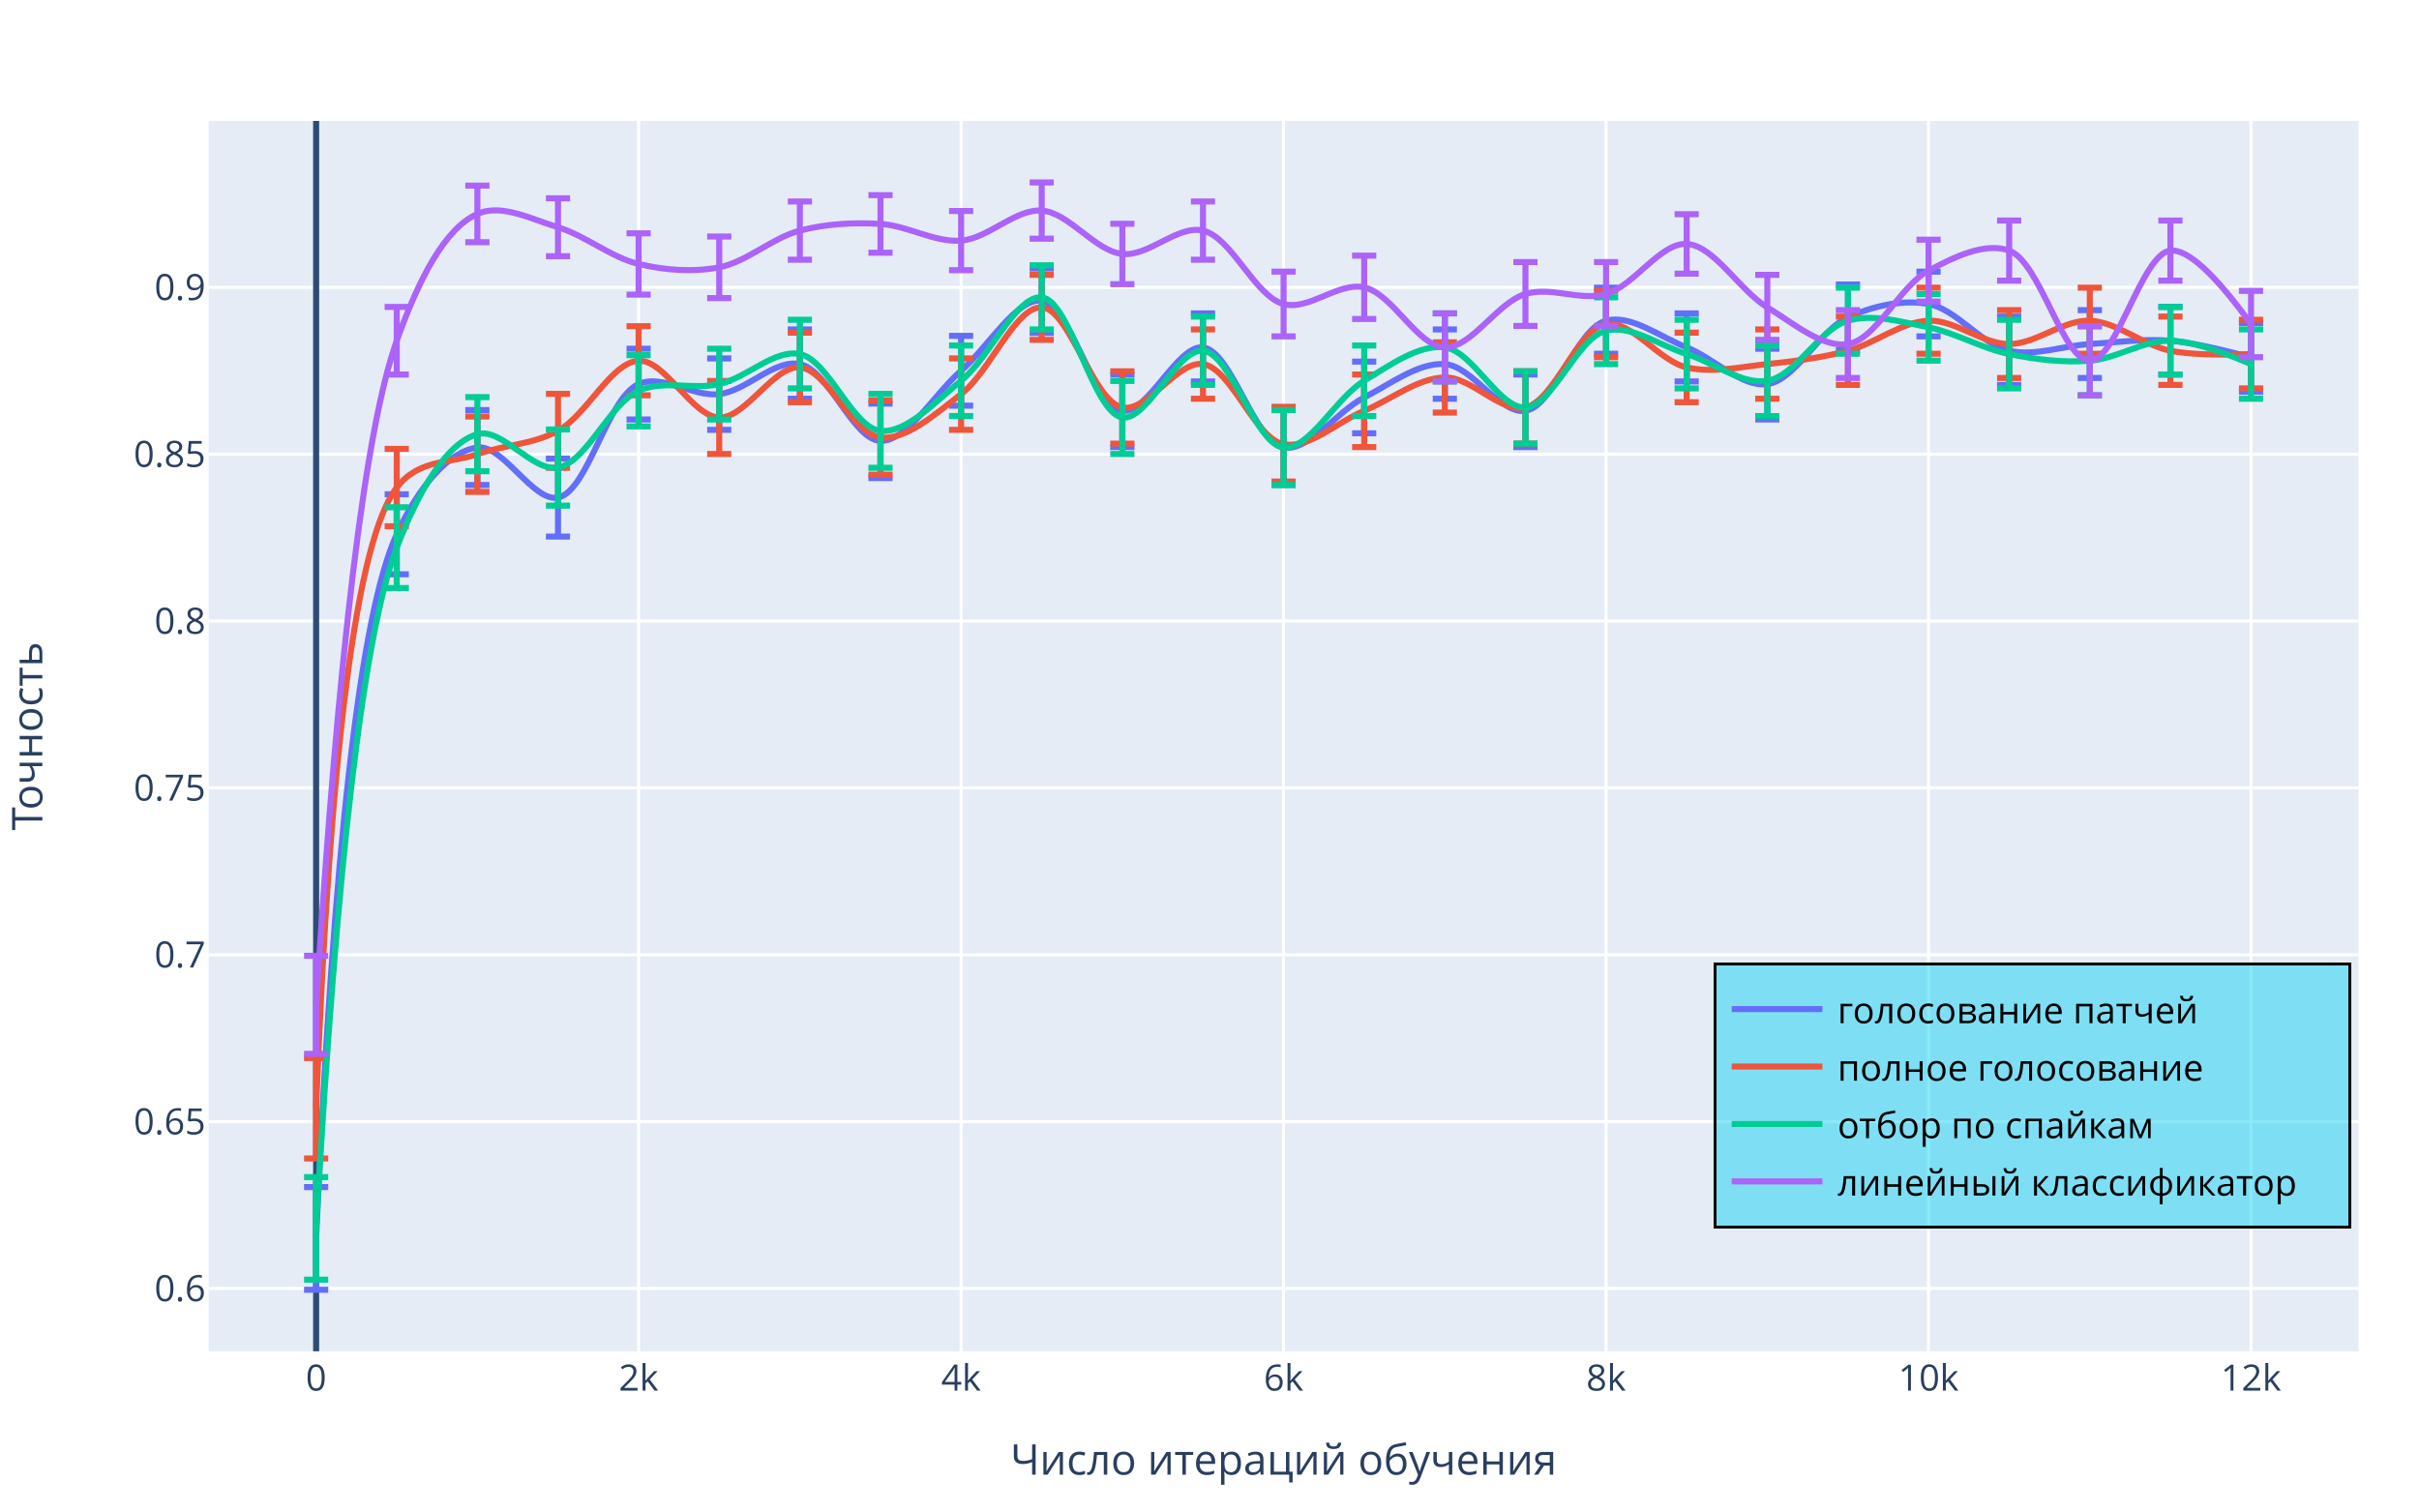
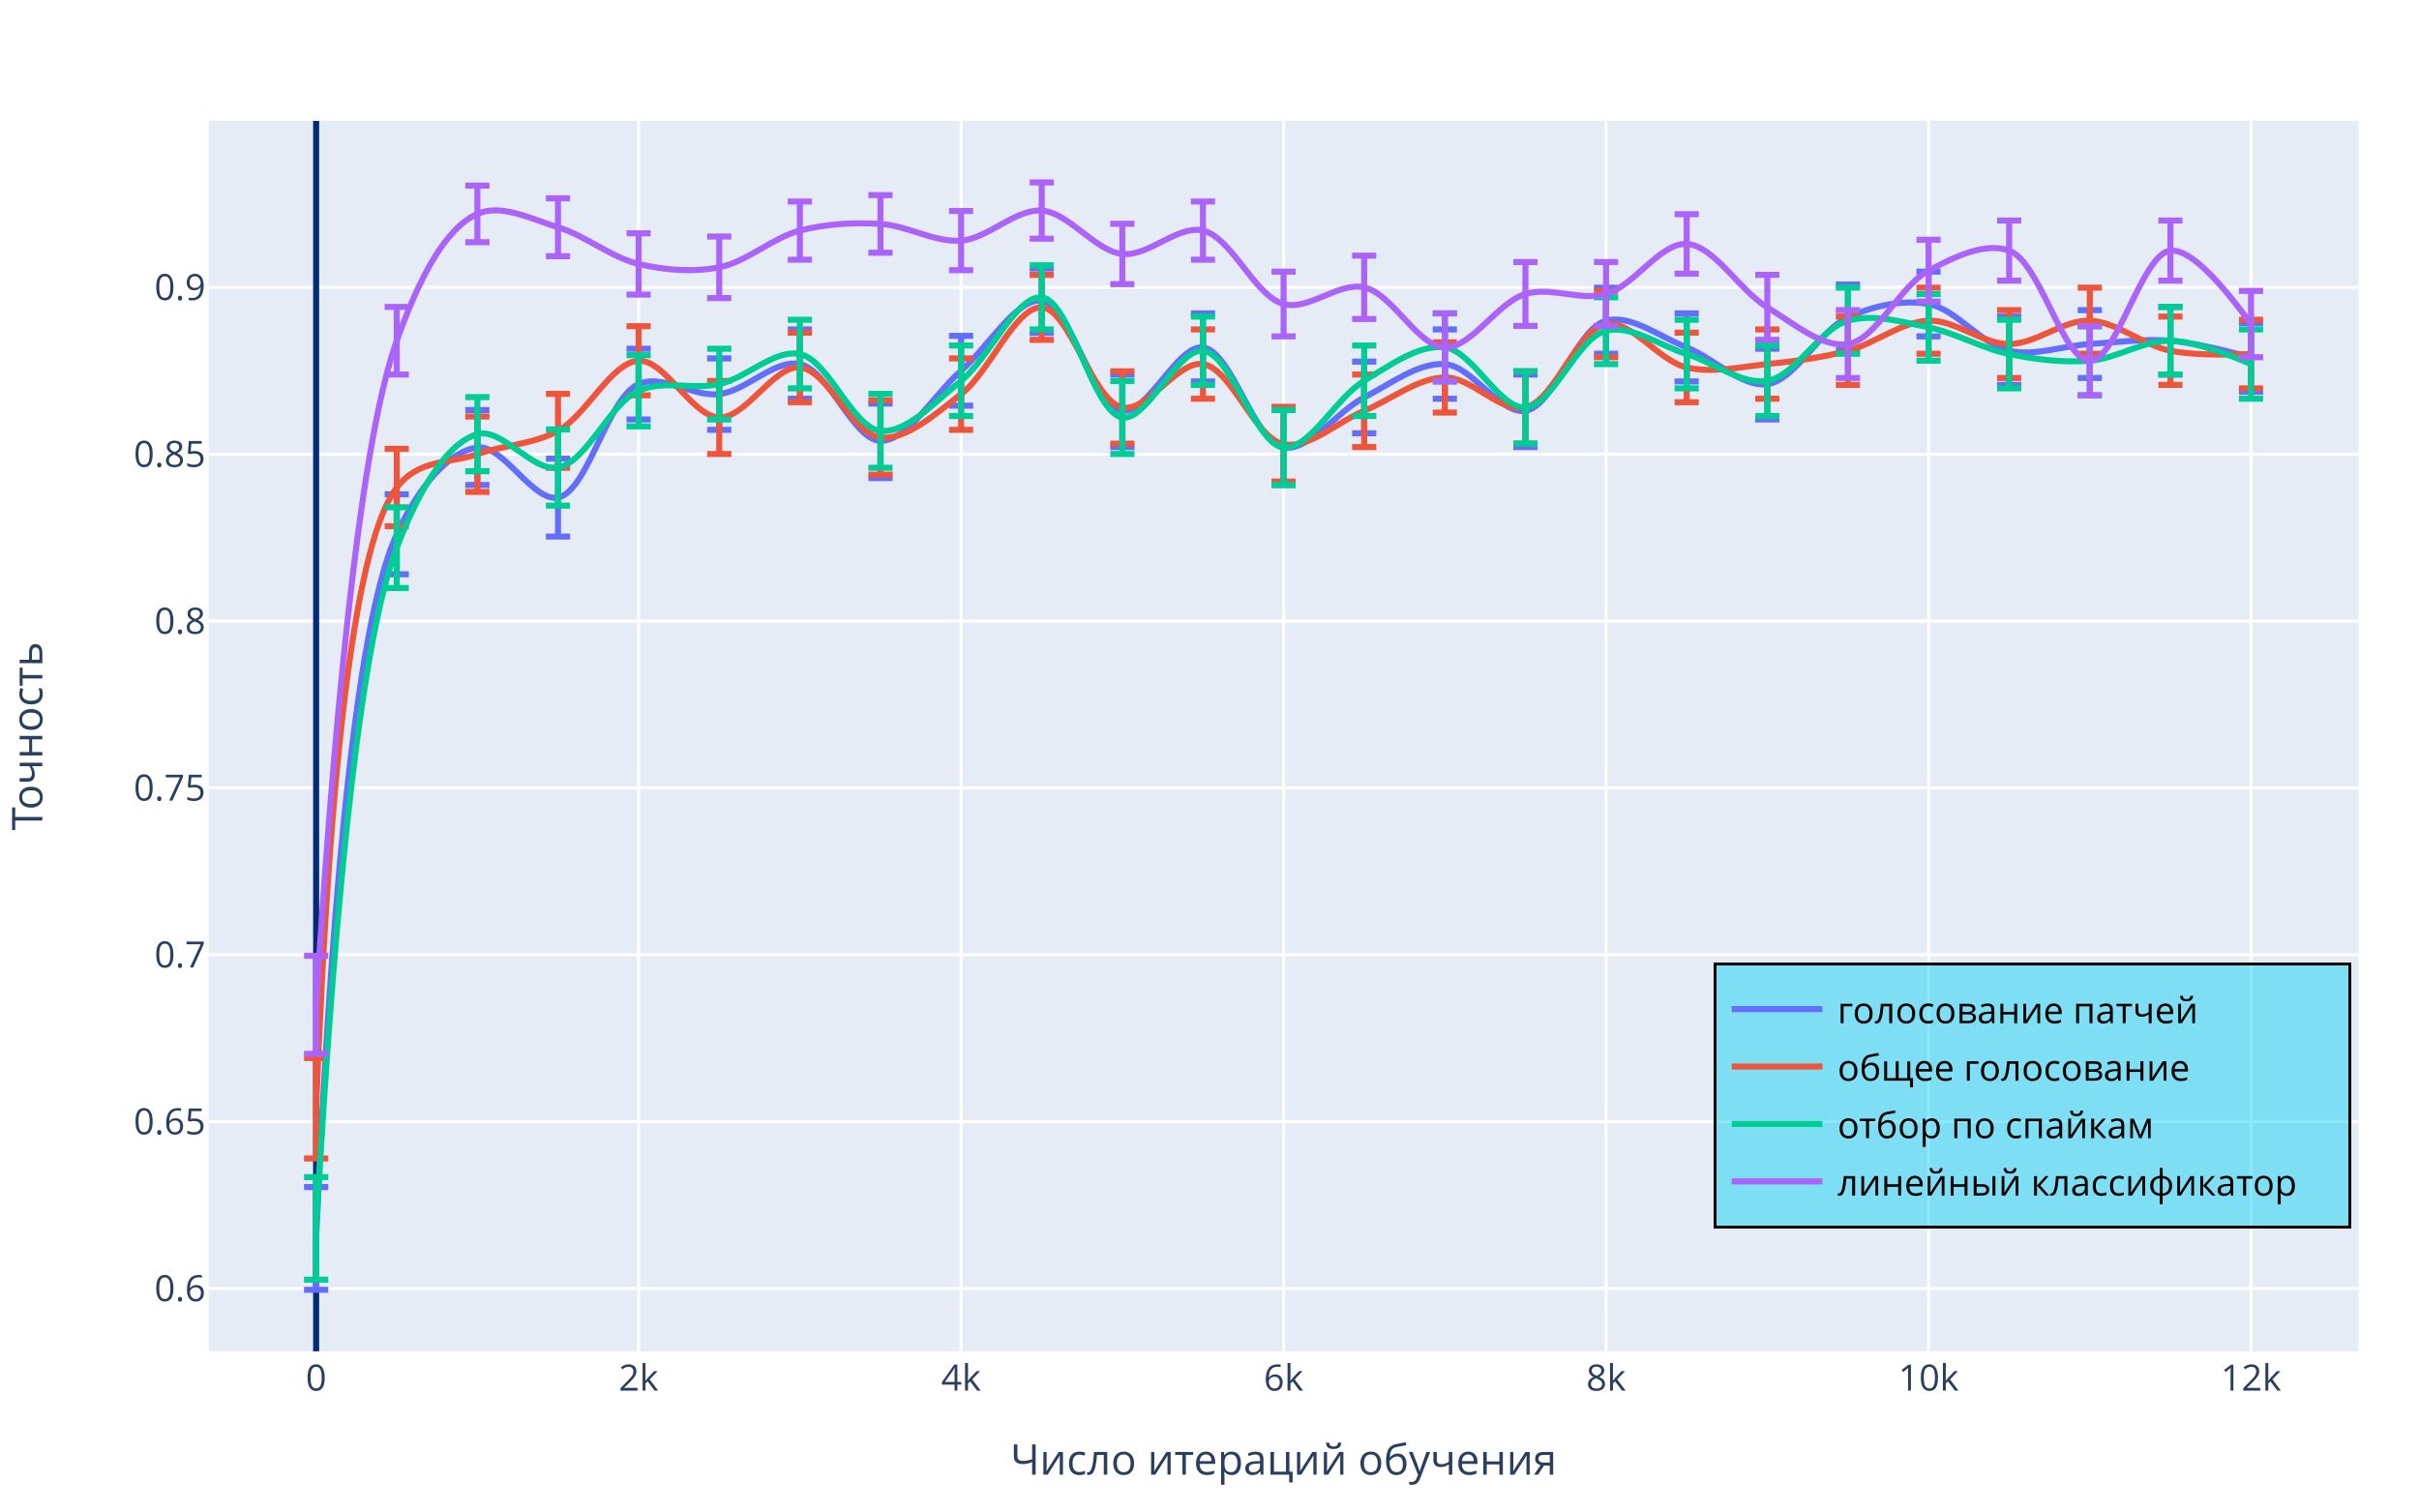
<svg xmlns="http://www.w3.org/2000/svg" class="main-svg" width="800" height="500" style="" viewBox="0 0 800 500">
  <rect x="0" y="0" width="800" height="500" style="fill: rgb(255, 255, 255); fill-opacity: 1;" />
-   <defs id="defs-2826e7">
+   <defs id="defs-8c9bf4">
    <g class="clips">
-       <clipPath id="clip2826e7xyplot" class="plotclip">
+       <clipPath id="clip8c9bf4xyplot" class="plotclip">
        <rect width="711" height="407" />
      </clipPath>
-       <clipPath class="axesclip" id="clip2826e7x">
+       <clipPath class="axesclip" id="clip8c9bf4x">
        <rect x="69" y="0" width="711" height="500" />
      </clipPath>
-       <clipPath class="axesclip" id="clip2826e7y">
+       <clipPath class="axesclip" id="clip8c9bf4y">
        <rect x="0" y="40" width="800" height="407" />
      </clipPath>
-       <clipPath class="axesclip" id="clip2826e7xy">
+       <clipPath class="axesclip" id="clip8c9bf4xy">
        <rect x="69" y="40" width="711" height="407" />
      </clipPath>
    </g>
    <g class="gradients" />
  </defs>
  <g class="bglayer">
    <rect class="bg" x="69" y="40" width="711" height="407" style="fill: rgb(229, 236, 246); fill-opacity: 1; stroke-width: 0;" />
  </g>
  <g class="layer-below">
    <g class="imagelayer" />
    <g class="shapelayer" />
  </g>
  <g class="cartesianlayer">
    <g class="subplot xy">
      <g class="layer-subplot">
        <g class="shapelayer" />
        <g class="imagelayer" />
      </g>
      <g class="gridlayer">
        <g class="x">
          <path class="xgrid crisp" transform="translate(211.2,0)" d="M0,40v407" style="stroke: rgb(255, 255, 255); stroke-opacity: 1; stroke-width: 1px;" />
          <path class="xgrid crisp" transform="translate(317.85,0)" d="M0,40v407" style="stroke: rgb(255, 255, 255); stroke-opacity: 1; stroke-width: 1px;" />
          <path class="xgrid crisp" transform="translate(424.5,0)" d="M0,40v407" style="stroke: rgb(255, 255, 255); stroke-opacity: 1; stroke-width: 1px;" />
          <path class="xgrid crisp" transform="translate(531.15,0)" d="M0,40v407" style="stroke: rgb(255, 255, 255); stroke-opacity: 1; stroke-width: 1px;" />
          <path class="xgrid crisp" transform="translate(637.8,0)" d="M0,40v407" style="stroke: rgb(255, 255, 255); stroke-opacity: 1; stroke-width: 1px;" />
          <path class="xgrid crisp" transform="translate(744.45,0)" d="M0,40v407" style="stroke: rgb(255, 255, 255); stroke-opacity: 1; stroke-width: 1px;" />
        </g>
        <g class="y">
          <path class="ygrid crisp" transform="translate(0,426.22)" d="M69,0h711" style="stroke: rgb(255, 255, 255); stroke-opacity: 1; stroke-width: 1px;" />
          <path class="ygrid crisp" transform="translate(0,371.03)" d="M69,0h711" style="stroke: rgb(255, 255, 255); stroke-opacity: 1; stroke-width: 1px;" />
          <path class="ygrid crisp" transform="translate(0,315.83)" d="M69,0h711" style="stroke: rgb(255, 255, 255); stroke-opacity: 1; stroke-width: 1px;" />
          <path class="ygrid crisp" transform="translate(0,260.63)" d="M69,0h711" style="stroke: rgb(255, 255, 255); stroke-opacity: 1; stroke-width: 1px;" />
          <path class="ygrid crisp" transform="translate(0,205.44)" d="M69,0h711" style="stroke: rgb(255, 255, 255); stroke-opacity: 1; stroke-width: 1px;" />
          <path class="ygrid crisp" transform="translate(0,150.24)" d="M69,0h711" style="stroke: rgb(255, 255, 255); stroke-opacity: 1; stroke-width: 1px;" />
          <path class="ygrid crisp" transform="translate(0,95.05)" d="M69,0h711" style="stroke: rgb(255, 255, 255); stroke-opacity: 1; stroke-width: 1px;" />
        </g>
      </g>
      <g class="zerolinelayer">
-         <path class="xzl zl crisp" transform="translate(104.55,0)" d="M0,40v407" style="stroke: rgb(46, 75, 115); stroke-opacity: 1; stroke-width: 2px;" />
+         <path class="xzl zl crisp" transform="translate(104.55,0)" d="M0,40v407" style="stroke: rgb(0, 44, 117); stroke-opacity: 1; stroke-width: 2px;" />
      </g>
      <path class="xlines-below" />
      <path class="ylines-below" />
      <g class="overlines-below" />
      <g class="xaxislayer-below" />
      <g class="yaxislayer-below" />
      <g class="overaxes-below" />
-       <g class="plot" transform="translate(69, 40)" clip-path="url('#clip2826e7xyplot')">
+       <g class="plot" transform="translate(69, 40)" clip-path="url('#clip8c9bf4xyplot')">
        <g class="scatterlayer mlayer">
-           <g class="trace scatter trace3f933e7c-6267-4241-ab7d-1df0e2af49fa" style="stroke-miterlimit: 2; opacity: 1;">
+           <g class="trace scatter trace89613a84-a93f-4f2e-93d7-423bb646392c" style="stroke-miterlimit: 2; opacity: 1;">
            <g class="fills" />
            <g class="errorbars">
              <g class="errorbar" style="opacity: 1;">
                <path class="yerror" d="M31.55,352.68h8m-4,0V386.65m-4,0h8" style="vector-effect: non-scaling-stroke; stroke-width: 2px; stroke: rgb(99, 110, 250); stroke-opacity: 1;" />
              </g>
              <g class="errorbar" style="opacity: 1;">
                <path class="yerror" d="M58.21,123.5h8m-4,0V149.97m-4,0h8" style="vector-effect: non-scaling-stroke; stroke-width: 2px; stroke: rgb(99, 110, 250); stroke-opacity: 1;" />
              </g>
              <g class="errorbar" style="opacity: 1;">
                <path class="yerror" d="M84.88,95.64h8m-4,0V120.43m-4,0h8" style="vector-effect: non-scaling-stroke; stroke-width: 2px; stroke: rgb(99, 110, 250); stroke-opacity: 1;" />
              </g>
              <g class="errorbar" style="opacity: 1;">
                <path class="yerror" d="M111.54,111.7h8m-4,0V137.49m-4,0h8" style="vector-effect: non-scaling-stroke; stroke-width: 2px; stroke: rgb(99, 110, 250); stroke-opacity: 1;" />
              </g>
              <g class="errorbar" style="opacity: 1;">
                <path class="yerror" d="M138.2,75.36h8m-4,0V98.76m-4,0h8" style="vector-effect: non-scaling-stroke; stroke-width: 2px; stroke: rgb(99, 110, 250); stroke-opacity: 1;" />
              </g>
              <g class="errorbar" style="opacity: 1;">
                <path class="yerror" d="M164.86,78.56h8m-4,0V102.19m-4,0h8" style="vector-effect: non-scaling-stroke; stroke-width: 2px; stroke: rgb(99, 110, 250); stroke-opacity: 1;" />
              </g>
              <g class="errorbar" style="opacity: 1;">
                <path class="yerror" d="M191.53,68.97h8m-4,0V91.9m-4,0h8" style="vector-effect: non-scaling-stroke; stroke-width: 2px; stroke: rgb(99, 110, 250); stroke-opacity: 1;" />
              </g>
              <g class="errorbar" style="opacity: 1;">
                <path class="yerror" d="M218.19,93.5h8m-4,0V118.15m-4,0h8" style="vector-effect: non-scaling-stroke; stroke-width: 2px; stroke: rgb(99, 110, 250); stroke-opacity: 1;" />
              </g>
              <g class="errorbar" style="opacity: 1;">
                <path class="yerror" d="M244.85,71.1h8m-4,0V94.19m-4,0h8" style="vector-effect: non-scaling-stroke; stroke-width: 2px; stroke: rgb(99, 110, 250); stroke-opacity: 1;" />
              </g>
              <g class="errorbar" style="opacity: 1;">
                <path class="yerror" d="M271.51,48.81h8m-4,0V70.12m-4,0h8" style="vector-effect: non-scaling-stroke; stroke-width: 2px; stroke: rgb(99, 110, 250); stroke-opacity: 1;" />
              </g>
              <g class="errorbar" style="opacity: 1;">
                <path class="yerror" d="M298.18,83.89h8m-4,0V107.89m-4,0h8" style="vector-effect: non-scaling-stroke; stroke-width: 2px; stroke: rgb(99, 110, 250); stroke-opacity: 1;" />
              </g>
              <g class="errorbar" style="opacity: 1;">
                <path class="yerror" d="M324.84,63.66h8m-4,0V86.18m-4,0h8" style="vector-effect: non-scaling-stroke; stroke-width: 2px; stroke: rgb(99, 110, 250); stroke-opacity: 1;" />
              </g>
              <g class="errorbar" style="opacity: 1;">
                <path class="yerror" d="M351.5,95.64h8m-4,0V120.43m-4,0h8" style="vector-effect: non-scaling-stroke; stroke-width: 2px; stroke: rgb(99, 110, 250); stroke-opacity: 1;" />
              </g>
              <g class="errorbar" style="opacity: 1;">
                <path class="yerror" d="M378.16,79.62h8m-4,0V103.33m-4,0h8" style="vector-effect: non-scaling-stroke; stroke-width: 2px; stroke: rgb(99, 110, 250); stroke-opacity: 1;" />
              </g>
              <g class="errorbar" style="opacity: 1;">
                <path class="yerror" d="M404.83,68.97h8m-4,0V91.9m-4,0h8" style="vector-effect: non-scaling-stroke; stroke-width: 2px; stroke: rgb(99, 110, 250); stroke-opacity: 1;" />
              </g>
              <g class="errorbar" style="opacity: 1;">
                <path class="yerror" d="M431.49,83.89h8m-4,0V107.89m-4,0h8" style="vector-effect: non-scaling-stroke; stroke-width: 2px; stroke: rgb(99, 110, 250); stroke-opacity: 1;" />
              </g>
              <g class="errorbar" style="opacity: 1;">
                <path class="yerror" d="M458.15,55.16h8m-4,0V77.01m-4,0h8" style="vector-effect: non-scaling-stroke; stroke-width: 2px; stroke: rgb(99, 110, 250); stroke-opacity: 1;" />
              </g>
              <g class="errorbar" style="opacity: 1;">
                <path class="yerror" d="M484.81,63.66h8m-4,0V86.18m-4,0h8" style="vector-effect: non-scaling-stroke; stroke-width: 2px; stroke: rgb(99, 110, 250); stroke-opacity: 1;" />
              </g>
              <g class="errorbar" style="opacity: 1;">
                <path class="yerror" d="M511.48,75.36h8m-4,0V98.76m-4,0h8" style="vector-effect: non-scaling-stroke; stroke-width: 2px; stroke: rgb(99, 110, 250); stroke-opacity: 1;" />
              </g>
              <g class="errorbar" style="opacity: 1;">
                <path class="yerror" d="M538.14,54.1h8m-4,0V75.86m-4,0h8" style="vector-effect: non-scaling-stroke; stroke-width: 2px; stroke: rgb(99, 110, 250); stroke-opacity: 1;" />
              </g>
              <g class="errorbar" style="opacity: 1;">
                <path class="yerror" d="M564.8,49.86h8m-4,0V71.27m-4,0h8" style="vector-effect: non-scaling-stroke; stroke-width: 2px; stroke: rgb(99, 110, 250); stroke-opacity: 1;" />
              </g>
              <g class="errorbar" style="opacity: 1;">
                <path class="yerror" d="M591.46,64.72h8m-4,0V87.32m-4,0h8" style="vector-effect: non-scaling-stroke; stroke-width: 2px; stroke: rgb(99, 110, 250); stroke-opacity: 1;" />
              </g>
              <g class="errorbar" style="opacity: 1;">
                <path class="yerror" d="M618.13,62.59h8m-4,0V85.03m-4,0h8" style="vector-effect: non-scaling-stroke; stroke-width: 2px; stroke: rgb(99, 110, 250); stroke-opacity: 1;" />
              </g>
              <g class="errorbar" style="opacity: 1;">
                <path class="yerror" d="M644.79,61.53h8m-4,0V83.89m-4,0h8" style="vector-effect: non-scaling-stroke; stroke-width: 2px; stroke: rgb(99, 110, 250); stroke-opacity: 1;" />
              </g>
              <g class="errorbar" style="opacity: 1;">
                <path class="yerror" d="M671.45,66.84h8m-4,0V89.61m-4,0h8" style="vector-effect: non-scaling-stroke; stroke-width: 2px; stroke: rgb(99, 110, 250); stroke-opacity: 1;" />
              </g>
            </g>
            <g class="lines">
              <path class="js-line" d="M35.55,369.66Q44.2,175.89 62.21,136.74C69.57,120.74 79.44,109.29 88.88,108.03C97.33,106.9 107.35,126.24 115.54,124.59C125.45,122.59 131.76,91.66 142.2,87.06C150.18,83.55 160.1,91.4 168.86,90.37C177.88,89.31 187.14,78.72 195.53,80.44C205.07,82.4 213.21,105.63 222.19,105.83C230.99,106.03 239.96,90.37 248.85,82.64C257.74,74.91 267.1,58.52 275.51,59.46C285.01,60.52 292.56,94.57 302.18,95.89C310.52,97.03 320.4,73.96 328.84,74.92C338.29,75.99 345.83,106.38 355.5,108.03C363.81,109.44 373.08,96.14 382.16,91.48C390.87,87.01 400.08,79.86 408.83,80.44C417.87,81.04 427.11,97.22 435.49,95.89C445.04,94.37 452.33,68.71 462.15,66.09C470.38,63.9 480.01,71.47 488.81,74.92C497.79,78.44 506.93,88.2 515.48,87.06C524.77,85.82 532.63,69.32 542.14,64.98C550.54,61.15 560.19,59 568.8,60.57C578,62.25 586.24,73.94 595.46,76.02C604.06,77.95 613.24,74.36 622.13,73.81C631.01,73.26 639.95,71.99 648.79,72.71Q657.72,73.44 675.45,78.23" style="vector-effect: non-scaling-stroke; fill: none; stroke: rgb(99, 110, 250); stroke-opacity: 1; stroke-width: 2px; opacity: 1;" />
            </g>
            <g class="points" />
            <g class="text" />
          </g>
-           <g class="trace scatter trace83335cbb-904a-406a-9b52-eb200fe5fac7" style="stroke-miterlimit: 2; opacity: 1;">
+           <g class="trace scatter trace1289fc7c-55a4-4e55-86d5-a2e265947320" style="stroke-miterlimit: 2; opacity: 1;">
            <g class="fills" />
            <g class="errorbars">
              <g class="errorbar" style="opacity: 1;">
                <path class="yerror" d="M31.55,310h8m-4,0V343.22m-4,0h8" style="vector-effect: non-scaling-stroke; stroke-width: 2px; stroke: rgb(239, 85, 59); stroke-opacity: 1;" />
              </g>
              <g class="errorbar" style="opacity: 1;">
                <path class="yerror" d="M58.21,108.48h8m-4,0V134.08m-4,0h8" style="vector-effect: non-scaling-stroke; stroke-width: 2px; stroke: rgb(239, 85, 59); stroke-opacity: 1;" />
              </g>
              <g class="errorbar" style="opacity: 1;">
                <path class="yerror" d="M84.88,97.78h8m-4,0V122.71m-4,0h8" style="vector-effect: non-scaling-stroke; stroke-width: 2px; stroke: rgb(239, 85, 59); stroke-opacity: 1;" />
              </g>
              <g class="errorbar" style="opacity: 1;">
                <path class="yerror" d="M111.54,90.29h8m-4,0V114.74m-4,0h8" style="vector-effect: non-scaling-stroke; stroke-width: 2px; stroke: rgb(239, 85, 59); stroke-opacity: 1;" />
              </g>
              <g class="errorbar" style="opacity: 1;">
                <path class="yerror" d="M138.2,67.91h8m-4,0V90.76m-4,0h8" style="vector-effect: non-scaling-stroke; stroke-width: 2px; stroke: rgb(239, 85, 59); stroke-opacity: 1;" />
              </g>
              <g class="errorbar" style="opacity: 1;">
                <path class="yerror" d="M164.86,86.02h8m-4,0V110.18m-4,0h8" style="vector-effect: non-scaling-stroke; stroke-width: 2px; stroke: rgb(239, 85, 59); stroke-opacity: 1;" />
              </g>
              <g class="errorbar" style="opacity: 1;">
                <path class="yerror" d="M191.53,70.04h8m-4,0V93.05m-4,0h8" style="vector-effect: non-scaling-stroke; stroke-width: 2px; stroke: rgb(239, 85, 59); stroke-opacity: 1;" />
              </g>
              <g class="errorbar" style="opacity: 1;">
                <path class="yerror" d="M218.19,92.43h8m-4,0V117.01m-4,0h8" style="vector-effect: non-scaling-stroke; stroke-width: 2px; stroke: rgb(239, 85, 59); stroke-opacity: 1;" />
              </g>
              <g class="errorbar" style="opacity: 1;">
                <path class="yerror" d="M244.85,78.56h8m-4,0V102.19m-4,0h8" style="vector-effect: non-scaling-stroke; stroke-width: 2px; stroke: rgb(239, 85, 59); stroke-opacity: 1;" />
              </g>
              <g class="errorbar" style="opacity: 1;">
                <path class="yerror" d="M271.51,50.92h8m-4,0V72.42m-4,0h8" style="vector-effect: non-scaling-stroke; stroke-width: 2px; stroke: rgb(239, 85, 59); stroke-opacity: 1;" />
              </g>
              <g class="errorbar" style="opacity: 1;">
                <path class="yerror" d="M298.18,82.82h8m-4,0V106.75m-4,0h8" style="vector-effect: non-scaling-stroke; stroke-width: 2px; stroke: rgb(239, 85, 59); stroke-opacity: 1;" />
              </g>
              <g class="errorbar" style="opacity: 1;">
                <path class="yerror" d="M324.84,68.97h8m-4,0V91.9m-4,0h8" style="vector-effect: non-scaling-stroke; stroke-width: 2px; stroke: rgb(239, 85, 59); stroke-opacity: 1;" />
              </g>
              <g class="errorbar" style="opacity: 1;">
                <path class="yerror" d="M351.5,94.57h8m-4,0V119.29m-4,0h8" style="vector-effect: non-scaling-stroke; stroke-width: 2px; stroke: rgb(239, 85, 59); stroke-opacity: 1;" />
              </g>
              <g class="errorbar" style="opacity: 1;">
                <path class="yerror" d="M378.16,83.89h8m-4,0V107.89m-4,0h8" style="vector-effect: non-scaling-stroke; stroke-width: 2px; stroke: rgb(239, 85, 59); stroke-opacity: 1;" />
              </g>
              <g class="errorbar" style="opacity: 1;">
                <path class="yerror" d="M404.83,73.23h8m-4,0V96.48m-4,0h8" style="vector-effect: non-scaling-stroke; stroke-width: 2px; stroke: rgb(239, 85, 59); stroke-opacity: 1;" />
              </g>
              <g class="errorbar" style="opacity: 1;">
                <path class="yerror" d="M431.49,82.82h8m-4,0V106.75m-4,0h8" style="vector-effect: non-scaling-stroke; stroke-width: 2px; stroke: rgb(239, 85, 59); stroke-opacity: 1;" />
              </g>
              <g class="errorbar" style="opacity: 1;">
                <path class="yerror" d="M458.15,56.22h8m-4,0V78.16m-4,0h8" style="vector-effect: non-scaling-stroke; stroke-width: 2px; stroke: rgb(239, 85, 59); stroke-opacity: 1;" />
              </g>
              <g class="errorbar" style="opacity: 1;">
                <path class="yerror" d="M484.81,70.04h8m-4,0V93.05m-4,0h8" style="vector-effect: non-scaling-stroke; stroke-width: 2px; stroke: rgb(239, 85, 59); stroke-opacity: 1;" />
              </g>
              <g class="errorbar" style="opacity: 1;">
                <path class="yerror" d="M511.48,68.97h8m-4,0V91.9m-4,0h8" style="vector-effect: non-scaling-stroke; stroke-width: 2px; stroke: rgb(239, 85, 59); stroke-opacity: 1;" />
              </g>
              <g class="errorbar" style="opacity: 1;">
                <path class="yerror" d="M538.14,64.72h8m-4,0V87.32m-4,0h8" style="vector-effect: non-scaling-stroke; stroke-width: 2px; stroke: rgb(239, 85, 59); stroke-opacity: 1;" />
              </g>
              <g class="errorbar" style="opacity: 1;">
                <path class="yerror" d="M564.8,55.16h8m-4,0V77.01m-4,0h8" style="vector-effect: non-scaling-stroke; stroke-width: 2px; stroke: rgb(239, 85, 59); stroke-opacity: 1;" />
              </g>
              <g class="errorbar" style="opacity: 1;">
                <path class="yerror" d="M591.46,62.59h8m-4,0V85.03m-4,0h8" style="vector-effect: non-scaling-stroke; stroke-width: 2px; stroke: rgb(239, 85, 59); stroke-opacity: 1;" />
              </g>
              <g class="errorbar" style="opacity: 1;">
                <path class="yerror" d="M618.13,55.16h8m-4,0V77.01m-4,0h8" style="vector-effect: non-scaling-stroke; stroke-width: 2px; stroke: rgb(239, 85, 59); stroke-opacity: 1;" />
              </g>
              <g class="errorbar" style="opacity: 1;">
                <path class="yerror" d="M644.79,64.72h8m-4,0V87.32m-4,0h8" style="vector-effect: non-scaling-stroke; stroke-width: 2px; stroke: rgb(239, 85, 59); stroke-opacity: 1;" />
              </g>
              <g class="errorbar" style="opacity: 1;">
                <path class="yerror" d="M671.45,65.78h8m-4,0V88.47m-4,0h8" style="vector-effect: non-scaling-stroke; stroke-width: 2px; stroke: rgb(239, 85, 59); stroke-opacity: 1;" />
              </g>
            </g>
            <g class="lines">
              <path class="js-line" d="M35.55,326.61Q42.46,147.06 62.21,121.28C69.59,111.65 79.9,113.39 88.88,110.24C97.68,107.15 107.13,107.1 115.54,102.52C125.03,97.35 133.13,79.8 142.2,79.33C150.92,78.88 159.89,97.84 168.86,98.1C177.67,98.35 186.89,80.85 195.53,81.54C204.7,82.28 212.93,103.69 222.19,104.72C230.76,105.67 240.47,96.85 248.85,90.37C258.39,83 266.8,61.36 275.51,61.67C284.59,61.99 292.4,92.81 302.18,94.79C310.43,96.46 320.38,79.21 328.84,80.44C338.26,81.81 345.94,105.04 355.5,106.93C363.87,108.58 373.27,99.57 382.16,95.89C391.05,92.21 399.91,85.01 408.83,84.85C417.69,84.69 427.17,96.68 435.49,94.79C445.15,92.6 452.67,68.67 462.15,67.19C470.57,65.88 479.62,79.43 488.81,81.54C497.44,83.53 506.62,81.35 515.48,80.44C524.4,79.52 533.36,78.36 542.14,76.02C551.14,73.62 559.86,66.42 568.8,66.09C577.63,65.76 586.57,73.81 595.46,73.81C604.35,73.81 613.3,65.76 622.13,66.09C631.07,66.42 639.76,74.2 648.79,76.02Q657.54,77.78 675.45,77.12" style="vector-effect: non-scaling-stroke; fill: none; stroke: rgb(239, 85, 59); stroke-opacity: 1; stroke-width: 2px; opacity: 1;" />
            </g>
            <g class="points" />
            <g class="text" />
          </g>
-           <g class="trace scatter tracea64a4936-abc1-4dd4-aab8-5593fe5bc357" style="stroke-miterlimit: 2; opacity: 1;">
+           <g class="trace scatter trace7c7fc385-b7ad-4547-8527-839eeb240f2e" style="stroke-miterlimit: 2; opacity: 1;">
            <g class="fills" />
            <g class="errorbars">
              <g class="errorbar" style="opacity: 1;">
                <path class="yerror" d="M31.55,349.39h8m-4,0V383.31m-4,0h8" style="vector-effect: non-scaling-stroke; stroke-width: 2px; stroke: rgb(0, 204, 150); stroke-opacity: 1;" />
              </g>
              <g class="errorbar" style="opacity: 1;">
                <path class="yerror" d="M58.21,127.8h8m-4,0V154.51m-4,0h8" style="vector-effect: non-scaling-stroke; stroke-width: 2px; stroke: rgb(0, 204, 150); stroke-opacity: 1;" />
              </g>
              <g class="errorbar" style="opacity: 1;">
                <path class="yerror" d="M84.88,91.36h8m-4,0V115.88m-4,0h8" style="vector-effect: non-scaling-stroke; stroke-width: 2px; stroke: rgb(0, 204, 150); stroke-opacity: 1;" />
              </g>
              <g class="errorbar" style="opacity: 1;">
                <path class="yerror" d="M111.54,102.06h8m-4,0V127.26m-4,0h8" style="vector-effect: non-scaling-stroke; stroke-width: 2px; stroke: rgb(0, 204, 150); stroke-opacity: 1;" />
              </g>
              <g class="errorbar" style="opacity: 1;">
                <path class="yerror" d="M138.2,77.49h8m-4,0V101.05m-4,0h8" style="vector-effect: non-scaling-stroke; stroke-width: 2px; stroke: rgb(0, 204, 150); stroke-opacity: 1;" />
              </g>
              <g class="errorbar" style="opacity: 1;">
                <path class="yerror" d="M164.86,75.36h8m-4,0V98.76m-4,0h8" style="vector-effect: non-scaling-stroke; stroke-width: 2px; stroke: rgb(0, 204, 150); stroke-opacity: 1;" />
              </g>
              <g class="errorbar" style="opacity: 1;">
                <path class="yerror" d="M191.53,65.78h8m-4,0V88.47m-4,0h8" style="vector-effect: non-scaling-stroke; stroke-width: 2px; stroke: rgb(0, 204, 150); stroke-opacity: 1;" />
              </g>
              <g class="errorbar" style="opacity: 1;">
                <path class="yerror" d="M218.19,90.29h8m-4,0V114.74m-4,0h8" style="vector-effect: non-scaling-stroke; stroke-width: 2px; stroke: rgb(0, 204, 150); stroke-opacity: 1;" />
              </g>
              <g class="errorbar" style="opacity: 1;">
                <path class="yerror" d="M244.85,74.29h8m-4,0V97.62m-4,0h8" style="vector-effect: non-scaling-stroke; stroke-width: 2px; stroke: rgb(0, 204, 150); stroke-opacity: 1;" />
              </g>
              <g class="errorbar" style="opacity: 1;">
                <path class="yerror" d="M271.51,47.75h8m-4,0V68.97m-4,0h8" style="vector-effect: non-scaling-stroke; stroke-width: 2px; stroke: rgb(0, 204, 150); stroke-opacity: 1;" />
              </g>
              <g class="errorbar" style="opacity: 1;">
                <path class="yerror" d="M298.18,86.02h8m-4,0V110.18m-4,0h8" style="vector-effect: non-scaling-stroke; stroke-width: 2px; stroke: rgb(0, 204, 150); stroke-opacity: 1;" />
              </g>
              <g class="errorbar" style="opacity: 1;">
                <path class="yerror" d="M324.84,64.72h8m-4,0V87.32m-4,0h8" style="vector-effect: non-scaling-stroke; stroke-width: 2px; stroke: rgb(0, 204, 150); stroke-opacity: 1;" />
              </g>
              <g class="errorbar" style="opacity: 1;">
                <path class="yerror" d="M351.5,95.64h8m-4,0V120.43m-4,0h8" style="vector-effect: non-scaling-stroke; stroke-width: 2px; stroke: rgb(0, 204, 150); stroke-opacity: 1;" />
              </g>
              <g class="errorbar" style="opacity: 1;">
                <path class="yerror" d="M378.16,74.29h8m-4,0V97.62m-4,0h8" style="vector-effect: non-scaling-stroke; stroke-width: 2px; stroke: rgb(0, 204, 150); stroke-opacity: 1;" />
              </g>
              <g class="errorbar" style="opacity: 1;">
                <path class="yerror" d="M404.83,63.66h8m-4,0V86.18m-4,0h8" style="vector-effect: non-scaling-stroke; stroke-width: 2px; stroke: rgb(0, 204, 150); stroke-opacity: 1;" />
              </g>
              <g class="errorbar" style="opacity: 1;">
                <path class="yerror" d="M431.49,82.82h8m-4,0V106.75m-4,0h8" style="vector-effect: non-scaling-stroke; stroke-width: 2px; stroke: rgb(0, 204, 150); stroke-opacity: 1;" />
              </g>
              <g class="errorbar" style="opacity: 1;">
                <path class="yerror" d="M458.15,58.35h8m-4,0V80.45m-4,0h8" style="vector-effect: non-scaling-stroke; stroke-width: 2px; stroke: rgb(0, 204, 150); stroke-opacity: 1;" />
              </g>
              <g class="errorbar" style="opacity: 1;">
                <path class="yerror" d="M484.81,65.78h8m-4,0V88.47m-4,0h8" style="vector-effect: non-scaling-stroke; stroke-width: 2px; stroke: rgb(0, 204, 150); stroke-opacity: 1;" />
              </g>
              <g class="errorbar" style="opacity: 1;">
                <path class="yerror" d="M511.48,74.29h8m-4,0V97.62m-4,0h8" style="vector-effect: non-scaling-stroke; stroke-width: 2px; stroke: rgb(0, 204, 150); stroke-opacity: 1;" />
              </g>
              <g class="errorbar" style="opacity: 1;">
                <path class="yerror" d="M538.14,55.16h8m-4,0V77.01m-4,0h8" style="vector-effect: non-scaling-stroke; stroke-width: 2px; stroke: rgb(0, 204, 150); stroke-opacity: 1;" />
              </g>
              <g class="errorbar" style="opacity: 1;">
                <path class="yerror" d="M564.8,57.28h8m-4,0V79.3m-4,0h8" style="vector-effect: non-scaling-stroke; stroke-width: 2px; stroke: rgb(0, 204, 150); stroke-opacity: 1;" />
              </g>
              <g class="errorbar" style="opacity: 1;">
                <path class="yerror" d="M591.46,65.78h8m-4,0V88.47m-4,0h8" style="vector-effect: non-scaling-stroke; stroke-width: 2px; stroke: rgb(0, 204, 150); stroke-opacity: 1;" />
              </g>
              <g class="errorbar" style="opacity: 1;">
                <path class="yerror" d="M618.13,67.91h8m-4,0V90.76m-4,0h8" style="vector-effect: non-scaling-stroke; stroke-width: 2px; stroke: rgb(0, 204, 150); stroke-opacity: 1;" />
              </g>
              <g class="errorbar" style="opacity: 1;">
                <path class="yerror" d="M644.79,61.53h8m-4,0V83.89m-4,0h8" style="vector-effect: non-scaling-stroke; stroke-width: 2px; stroke: rgb(0, 204, 150); stroke-opacity: 1;" />
              </g>
              <g class="errorbar" style="opacity: 1;">
                <path class="yerror" d="M671.45,68.97h8m-4,0V91.9m-4,0h8" style="vector-effect: non-scaling-stroke; stroke-width: 2px; stroke: rgb(0, 204, 150); stroke-opacity: 1;" />
              </g>
            </g>
            <g class="lines">
              <path class="js-line" d="M35.55,366.35Q45.85,183.61 62.21,141.15C69.58,122.02 78.69,106.55 88.88,103.62C96.95,101.3 107.13,116.23 115.54,114.66C125.04,112.89 132.48,93.63 142.2,89.27C150.48,85.55 160.11,89.02 168.86,87.06C177.89,85.04 187.14,75.4 195.53,77.12C205.07,79.08 212.92,101.56 222.19,102.52C230.75,103.4 240.37,92.81 248.85,85.96C258.23,78.39 267.06,57.61 275.51,58.36C284.95,59.2 292.45,96.69 302.18,98.1C310.46,99.3 320.33,75.23 328.84,76.02C338.18,76.88 346.16,107.16 355.5,108.03C364.01,108.82 372.83,91.58 382.16,85.96C390.68,80.83 400.23,73.85 408.83,74.92C418.06,76.07 426.82,95.31 435.49,94.79C444.61,94.24 452.54,71.75 462.15,69.4C470.49,67.36 479.95,74.37 488.81,77.12C497.73,79.89 506.94,87.34 515.48,85.96C524.78,84.46 532.72,68.79 542.14,66.09C550.59,63.67 560.02,66.5 568.8,68.29C577.8,70.12 586.46,75.28 595.46,77.12C604.24,78.91 613.3,80.04 622.13,79.33C631.08,78.61 639.93,72.54 648.79,72.71Q657.7,72.88 675.45,80.44" style="vector-effect: non-scaling-stroke; fill: none; stroke: rgb(0, 204, 150); stroke-opacity: 1; stroke-width: 2px; opacity: 1;" />
            </g>
            <g class="points" />
            <g class="text" />
          </g>
-           <g class="trace scatter trace116edccd-cc16-4141-97b0-889af7af66c9" style="stroke-miterlimit: 2; opacity: 1;">
+           <g class="trace scatter traceb9efeb20-8d25-4451-81b3-2e7c059422ce" style="stroke-miterlimit: 2; opacity: 1;">
            <g class="fills" />
            <g class="errorbars">
              <g class="errorbar" style="opacity: 1;">
                <path class="yerror" d="M31.55,276.17h8m-4,0V308.6m-4,0h8" style="vector-effect: non-scaling-stroke; stroke-width: 2px; stroke: rgb(171, 99, 250); stroke-opacity: 1;" />
              </g>
              <g class="errorbar" style="opacity: 1;">
                <path class="yerror" d="M58.21,61.53h8m-4,0V83.89m-4,0h8" style="vector-effect: non-scaling-stroke; stroke-width: 2px; stroke: rgb(171, 99, 250); stroke-opacity: 1;" />
              </g>
              <g class="errorbar" style="opacity: 1;">
                <path class="yerror" d="M84.88,21.4h8m-4,0V40.12m-4,0h8" style="vector-effect: non-scaling-stroke; stroke-width: 2px; stroke: rgb(171, 99, 250); stroke-opacity: 1;" />
              </g>
              <g class="errorbar" style="opacity: 1;">
                <path class="yerror" d="M111.54,25.6h8m-4,0V44.75m-4,0h8" style="vector-effect: non-scaling-stroke; stroke-width: 2px; stroke: rgb(171, 99, 250); stroke-opacity: 1;" />
              </g>
              <g class="errorbar" style="opacity: 1;">
                <path class="yerror" d="M138.2,37.18h8m-4,0V57.46m-4,0h8" style="vector-effect: non-scaling-stroke; stroke-width: 2px; stroke: rgb(171, 99, 250); stroke-opacity: 1;" />
              </g>
              <g class="errorbar" style="opacity: 1;">
                <path class="yerror" d="M164.86,38.24h8m-4,0V58.61m-4,0h8" style="vector-effect: non-scaling-stroke; stroke-width: 2px; stroke: rgb(171, 99, 250); stroke-opacity: 1;" />
              </g>
              <g class="errorbar" style="opacity: 1;">
                <path class="yerror" d="M191.53,26.65h8m-4,0V45.91m-4,0h8" style="vector-effect: non-scaling-stroke; stroke-width: 2px; stroke: rgb(171, 99, 250); stroke-opacity: 1;" />
              </g>
              <g class="errorbar" style="opacity: 1;">
                <path class="yerror" d="M218.19,24.55h8m-4,0V43.6m-4,0h8" style="vector-effect: non-scaling-stroke; stroke-width: 2px; stroke: rgb(171, 99, 250); stroke-opacity: 1;" />
              </g>
              <g class="errorbar" style="opacity: 1;">
                <path class="yerror" d="M244.85,29.8h8m-4,0V49.38m-4,0h8" style="vector-effect: non-scaling-stroke; stroke-width: 2px; stroke: rgb(171, 99, 250); stroke-opacity: 1;" />
              </g>
              <g class="errorbar" style="opacity: 1;">
                <path class="yerror" d="M271.51,20.35h8m-4,0V38.96m-4,0h8" style="vector-effect: non-scaling-stroke; stroke-width: 2px; stroke: rgb(171, 99, 250); stroke-opacity: 1;" />
              </g>
              <g class="errorbar" style="opacity: 1;">
                <path class="yerror" d="M298.18,34.02h8m-4,0V54m-4,0h8" style="vector-effect: non-scaling-stroke; stroke-width: 2px; stroke: rgb(171, 99, 250); stroke-opacity: 1;" />
              </g>
              <g class="errorbar" style="opacity: 1;">
                <path class="yerror" d="M324.84,26.65h8m-4,0V45.91m-4,0h8" style="vector-effect: non-scaling-stroke; stroke-width: 2px; stroke: rgb(171, 99, 250); stroke-opacity: 1;" />
              </g>
              <g class="errorbar" style="opacity: 1;">
                <path class="yerror" d="M351.5,49.86h8m-4,0V71.27m-4,0h8" style="vector-effect: non-scaling-stroke; stroke-width: 2px; stroke: rgb(171, 99, 250); stroke-opacity: 1;" />
              </g>
              <g class="errorbar" style="opacity: 1;">
                <path class="yerror" d="M378.16,44.57h8m-4,0V65.52m-4,0h8" style="vector-effect: non-scaling-stroke; stroke-width: 2px; stroke: rgb(171, 99, 250); stroke-opacity: 1;" />
              </g>
              <g class="errorbar" style="opacity: 1;">
                <path class="yerror" d="M404.83,63.66h8m-4,0V86.18m-4,0h8" style="vector-effect: non-scaling-stroke; stroke-width: 2px; stroke: rgb(171, 99, 250); stroke-opacity: 1;" />
              </g>
              <g class="errorbar" style="opacity: 1;">
                <path class="yerror" d="M431.49,46.69h8m-4,0V67.82m-4,0h8" style="vector-effect: non-scaling-stroke; stroke-width: 2px; stroke: rgb(171, 99, 250); stroke-opacity: 1;" />
              </g>
              <g class="errorbar" style="opacity: 1;">
                <path class="yerror" d="M458.15,46.69h8m-4,0V67.82m-4,0h8" style="vector-effect: non-scaling-stroke; stroke-width: 2px; stroke: rgb(171, 99, 250); stroke-opacity: 1;" />
              </g>
              <g class="errorbar" style="opacity: 1;">
                <path class="yerror" d="M484.81,30.86h8m-4,0V50.53m-4,0h8" style="vector-effect: non-scaling-stroke; stroke-width: 2px; stroke: rgb(171, 99, 250); stroke-opacity: 1;" />
              </g>
              <g class="errorbar" style="opacity: 1;">
                <path class="yerror" d="M511.48,50.92h8m-4,0V72.42m-4,0h8" style="vector-effect: non-scaling-stroke; stroke-width: 2px; stroke: rgb(171, 99, 250); stroke-opacity: 1;" />
              </g>
              <g class="errorbar" style="opacity: 1;">
                <path class="yerror" d="M538.14,62.59h8m-4,0V85.03m-4,0h8" style="vector-effect: non-scaling-stroke; stroke-width: 2px; stroke: rgb(171, 99, 250); stroke-opacity: 1;" />
              </g>
              <g class="errorbar" style="opacity: 1;">
                <path class="yerror" d="M564.8,39.29h8m-4,0V59.76m-4,0h8" style="vector-effect: non-scaling-stroke; stroke-width: 2px; stroke: rgb(171, 99, 250); stroke-opacity: 1;" />
              </g>
              <g class="errorbar" style="opacity: 1;">
                <path class="yerror" d="M591.46,32.96h8m-4,0V52.84m-4,0h8" style="vector-effect: non-scaling-stroke; stroke-width: 2px; stroke: rgb(171, 99, 250); stroke-opacity: 1;" />
              </g>
              <g class="errorbar" style="opacity: 1;">
                <path class="yerror" d="M618.13,67.91h8m-4,0V90.76m-4,0h8" style="vector-effect: non-scaling-stroke; stroke-width: 2px; stroke: rgb(171, 99, 250); stroke-opacity: 1;" />
              </g>
              <g class="errorbar" style="opacity: 1;">
                <path class="yerror" d="M644.79,32.96h8m-4,0V52.84m-4,0h8" style="vector-effect: non-scaling-stroke; stroke-width: 2px; stroke: rgb(171, 99, 250); stroke-opacity: 1;" />
              </g>
              <g class="errorbar" style="opacity: 1;">
                <path class="yerror" d="M671.45,56.22h8m-4,0V78.16m-4,0h8" style="vector-effect: non-scaling-stroke; stroke-width: 2px; stroke: rgb(171, 99, 250); stroke-opacity: 1;" />
              </g>
            </g>
            <g class="lines">
              <path class="js-line" d="M35.55,292.39Q46.63,116.27 62.21,72.71C69.6,52.06 78.17,35.54 88.88,30.76C96.78,27.23 106.83,32.52 115.54,35.18C124.61,37.94 133.1,45.15 142.2,47.32C150.89,49.39 160.17,50.12 168.86,48.42C177.97,46.64 186.43,38.65 195.53,36.28C204.22,34.01 213.34,33.53 222.19,34.07C231.12,34.61 240.06,40.26 248.85,39.59C257.84,38.9 266.76,29.06 275.51,29.66C284.54,30.28 293.09,43.05 302.18,44.01C310.88,44.93 320.46,34.33 328.84,36.28C338.39,38.5 345.9,57.94 355.5,60.57C363.84,62.86 373.67,53.17 382.16,55.05C391.54,57.13 399.85,74.67 408.83,74.92C417.63,75.16 426.16,60.06 435.49,57.25C444.01,54.68 453.6,59.69 462.15,57.25C471.43,54.6 480.09,40.22 488.81,40.7C497.88,41.2 506.24,56.05 515.48,61.67C524.07,66.9 533.67,75.14 542.14,73.81C551.54,72.33 559.22,54.65 568.8,49.53C577.16,45.06 587.43,39.99 595.46,42.9C605.76,46.63 613.24,79.33 622.13,79.33C631.02,79.33 639.35,43.85 648.79,42.9Q657.23,42.05 675.45,67.19" style="vector-effect: non-scaling-stroke; fill: none; stroke: rgb(171, 99, 250); stroke-opacity: 1; stroke-width: 2px; opacity: 1;" />
            </g>
            <g class="points" />
            <g class="text" />
          </g>
        </g>
      </g>
      <g class="overplot" />
      <path class="xlines-above crisp" d="M0,0" style="fill: none;" />
      <path class="ylines-above crisp" d="M0,0" style="fill: none;" />
      <g class="overlines-above" />
      <g class="xaxislayer-above">
        <g class="xtick">
          <text text-anchor="middle" x="0" y="460" transform="translate(104.55,0)" style="font-family: 'Open Sans', verdana, arial, sans-serif; font-size: 12px; fill: rgb(42, 63, 95); fill-opacity: 1; white-space: pre;">0</text>
        </g>
        <g class="xtick">
          <text text-anchor="middle" x="0" y="460" transform="translate(211.2,0)" style="font-family: 'Open Sans', verdana, arial, sans-serif; font-size: 12px; fill: rgb(42, 63, 95); fill-opacity: 1; white-space: pre;">2k</text>
        </g>
        <g class="xtick">
          <text text-anchor="middle" x="0" y="460" transform="translate(317.85,0)" style="font-family: 'Open Sans', verdana, arial, sans-serif; font-size: 12px; fill: rgb(42, 63, 95); fill-opacity: 1; white-space: pre;">4k</text>
        </g>
        <g class="xtick">
          <text text-anchor="middle" x="0" y="460" transform="translate(424.5,0)" style="font-family: 'Open Sans', verdana, arial, sans-serif; font-size: 12px; fill: rgb(42, 63, 95); fill-opacity: 1; white-space: pre;">6k</text>
        </g>
        <g class="xtick">
          <text text-anchor="middle" x="0" y="460" transform="translate(531.15,0)" style="font-family: 'Open Sans', verdana, arial, sans-serif; font-size: 12px; fill: rgb(42, 63, 95); fill-opacity: 1; white-space: pre;">8k</text>
        </g>
        <g class="xtick">
          <text text-anchor="middle" x="0" y="460" transform="translate(637.8,0)" style="font-family: 'Open Sans', verdana, arial, sans-serif; font-size: 12px; fill: rgb(42, 63, 95); fill-opacity: 1; white-space: pre;">10k</text>
        </g>
        <g class="xtick">
          <text text-anchor="middle" x="0" y="460" transform="translate(744.45,0)" style="font-family: 'Open Sans', verdana, arial, sans-serif; font-size: 12px; fill: rgb(42, 63, 95); fill-opacity: 1; white-space: pre;">12k</text>
        </g>
      </g>
      <g class="yaxislayer-above">
        <g class="ytick">
          <text text-anchor="end" x="68" y="4.2" transform="translate(0,426.22)" style="font-family: 'Open Sans', verdana, arial, sans-serif; font-size: 12px; fill: rgb(42, 63, 95); fill-opacity: 1; white-space: pre;">0.6 </text>
        </g>
        <g class="ytick">
          <text text-anchor="end" x="68" y="4.2" transform="translate(0,371.03)" style="font-family: 'Open Sans', verdana, arial, sans-serif; font-size: 12px; fill: rgb(42, 63, 95); fill-opacity: 1; white-space: pre;">0.65 </text>
        </g>
        <g class="ytick">
          <text text-anchor="end" x="68" y="4.2" transform="translate(0,315.83)" style="font-family: 'Open Sans', verdana, arial, sans-serif; font-size: 12px; fill: rgb(42, 63, 95); fill-opacity: 1; white-space: pre;">0.7 </text>
        </g>
        <g class="ytick">
          <text text-anchor="end" x="68" y="4.2" transform="translate(0,260.63)" style="font-family: 'Open Sans', verdana, arial, sans-serif; font-size: 12px; fill: rgb(42, 63, 95); fill-opacity: 1; white-space: pre;">0.75 </text>
        </g>
        <g class="ytick">
          <text text-anchor="end" x="68" y="4.2" transform="translate(0,205.44)" style="font-family: 'Open Sans', verdana, arial, sans-serif; font-size: 12px; fill: rgb(42, 63, 95); fill-opacity: 1; white-space: pre;">0.8 </text>
        </g>
        <g class="ytick">
          <text text-anchor="end" x="68" y="4.2" transform="translate(0,150.24)" style="font-family: 'Open Sans', verdana, arial, sans-serif; font-size: 12px; fill: rgb(42, 63, 95); fill-opacity: 1; white-space: pre;">0.85 </text>
        </g>
        <g class="ytick">
          <text text-anchor="end" x="68" y="4.2" transform="translate(0,95.05)" style="font-family: 'Open Sans', verdana, arial, sans-serif; font-size: 12px; fill: rgb(42, 63, 95); fill-opacity: 1; white-space: pre;">0.9 </text>
        </g>
      </g>
      <g class="overaxes-above" />
    </g>
  </g>
  <g class="polarlayer" />
  <g class="ternarylayer" />
  <g class="geolayer" />
  <g class="funnelarealayer" />
  <g class="pielayer" />
  <g class="treemaplayer" />
  <g class="sunburstlayer" />
  <g class="glimages" />
-   <defs id="topdefs-2826e7">
+   <defs id="topdefs-8c9bf4">
    <g class="clips" />
-     <clipPath id="legend2826e7">
+     <clipPath id="legend8c9bf4">
      <rect width="209" height="86" x="1" y="1" />
    </clipPath>
  </defs>
  <g class="layer-above">
    <g class="imagelayer" />
    <g class="shapelayer" />
  </g>
  <g class="infolayer">
    <g class="legend" pointer-events="all" transform="translate(566.7, 318.3)">
      <rect class="bg" shape-rendering="crispEdges" width="210" height="87" x="0.5" y="0.5" style="stroke: rgb(0, 0, 0); stroke-opacity: 1; fill: rgb(25, 211, 243); fill-opacity: 0.5; stroke-width: 1px;" />
-       <g class="scrollbox" transform="translate(0, 0)" clip-path="url('#legend2826e7')">
+       <g class="scrollbox" transform="translate(0, 0)" clip-path="url('#legend8c9bf4')">
        <g class="groups">
          <g class="traces" transform="translate(1, 15.5)" style="opacity: 1;">
            <text class="legendtext user-select-none" text-anchor="start" x="40" y="4.68" style="font-family: 'Open Sans', verdana, arial, sans-serif; font-size: 12px; fill: rgb(0, 0, 0); fill-opacity: 1; white-space: pre;">голосование патчей</text>
            <g class="layers" style="opacity: 1;">
              <g class="legendfill" />
              <g class="legendlines">
                <path class="js-line" d="M5,0h30" style="fill: none; stroke: rgb(99, 110, 250); stroke-opacity: 1; stroke-width: 2px;" />
              </g>
              <g class="legendsymbols">
                <g class="legendpoints" />
              </g>
            </g>
            <rect class="legendtoggle" pointer-events="all" x="0" y="-9.5" width="203.266" height="19" style="cursor: pointer; fill: rgb(0, 0, 0); fill-opacity: 0;" />
          </g>
          <g class="traces" transform="translate(1, 34.5)" style="opacity: 1;">
-             <text class="legendtext user-select-none" text-anchor="start" x="40" y="4.68" style="font-family: 'Open Sans', verdana, arial, sans-serif; font-size: 12px; fill: rgb(0, 0, 0); fill-opacity: 1; white-space: pre;">полное голосование</text>
+             <text class="legendtext user-select-none" text-anchor="start" x="40" y="4.68" style="font-family: 'Open Sans', verdana, arial, sans-serif; font-size: 12px; fill: rgb(0, 0, 0); fill-opacity: 1; white-space: pre;">общее голосование</text>
            <g class="layers" style="opacity: 1;">
              <g class="legendfill" />
              <g class="legendlines">
                <path class="js-line" d="M5,0h30" style="fill: none; stroke: rgb(239, 85, 59); stroke-opacity: 1; stroke-width: 2px;" />
              </g>
              <g class="legendsymbols">
                <g class="legendpoints" />
              </g>
            </g>
            <rect class="legendtoggle" pointer-events="all" x="0" y="-9.5" width="203.266" height="19" style="cursor: pointer; fill: rgb(0, 0, 0); fill-opacity: 0;" />
          </g>
          <g class="traces" transform="translate(1, 53.5)" style="opacity: 1;">
            <text class="legendtext user-select-none" text-anchor="start" x="40" y="4.68" style="font-family: 'Open Sans', verdana, arial, sans-serif; font-size: 12px; fill: rgb(0, 0, 0); fill-opacity: 1; white-space: pre;">отбор по спайкам</text>
            <g class="layers" style="opacity: 1;">
              <g class="legendfill" />
              <g class="legendlines">
                <path class="js-line" d="M5,0h30" style="fill: none; stroke: rgb(0, 204, 150); stroke-opacity: 1; stroke-width: 2px;" />
              </g>
              <g class="legendsymbols">
                <g class="legendpoints" />
              </g>
            </g>
            <rect class="legendtoggle" pointer-events="all" x="0" y="-9.5" width="203.266" height="19" style="cursor: pointer; fill: rgb(0, 0, 0); fill-opacity: 0;" />
          </g>
          <g class="traces" transform="translate(1, 72.5)" style="opacity: 1;">
            <text class="legendtext user-select-none" text-anchor="start" x="40" y="4.68" style="font-family: 'Open Sans', verdana, arial, sans-serif; font-size: 12px; fill: rgb(0, 0, 0); fill-opacity: 1; white-space: pre;">линейный классификатор</text>
            <g class="layers" style="opacity: 1;">
              <g class="legendfill" />
              <g class="legendlines">
                <path class="js-line" d="M5,0h30" style="fill: none; stroke: rgb(171, 99, 250); stroke-opacity: 1; stroke-width: 2px;" />
              </g>
              <g class="legendsymbols">
                <g class="legendpoints" />
              </g>
            </g>
            <rect class="legendtoggle" pointer-events="all" x="0" y="-9.5" width="203.266" height="19" style="cursor: pointer; fill: rgb(0, 0, 0); fill-opacity: 0;" />
          </g>
        </g>
      </g>
      <rect class="scrollbar" rx="20" ry="3" width="0" height="0" x="0" y="0" style="fill: rgb(128, 139, 164); fill-opacity: 1;" />
    </g>
    <g class="g-gtitle" />
    <g class="g-xtitle">
      <text class="xtitle" x="424.5" y="487.8" text-anchor="middle" style="font-family: 'Open Sans', verdana, arial, sans-serif; font-size: 14px; fill: rgb(42, 63, 95); opacity: 1; font-weight: normal; white-space: pre;">Число итераций обучения</text>
    </g>
    <g class="g-ytitle" transform="translate(2.28418,0)">
      <text class="ytitle" transform="rotate(-90,11.71563,243.5)" x="11.716" y="243.5" text-anchor="middle" style="font-family: 'Open Sans', verdana, arial, sans-serif; font-size: 14px; fill: rgb(42, 63, 95); opacity: 1; font-weight: normal; white-space: pre;">Точность</text>
    </g>
  </g>
</svg>
